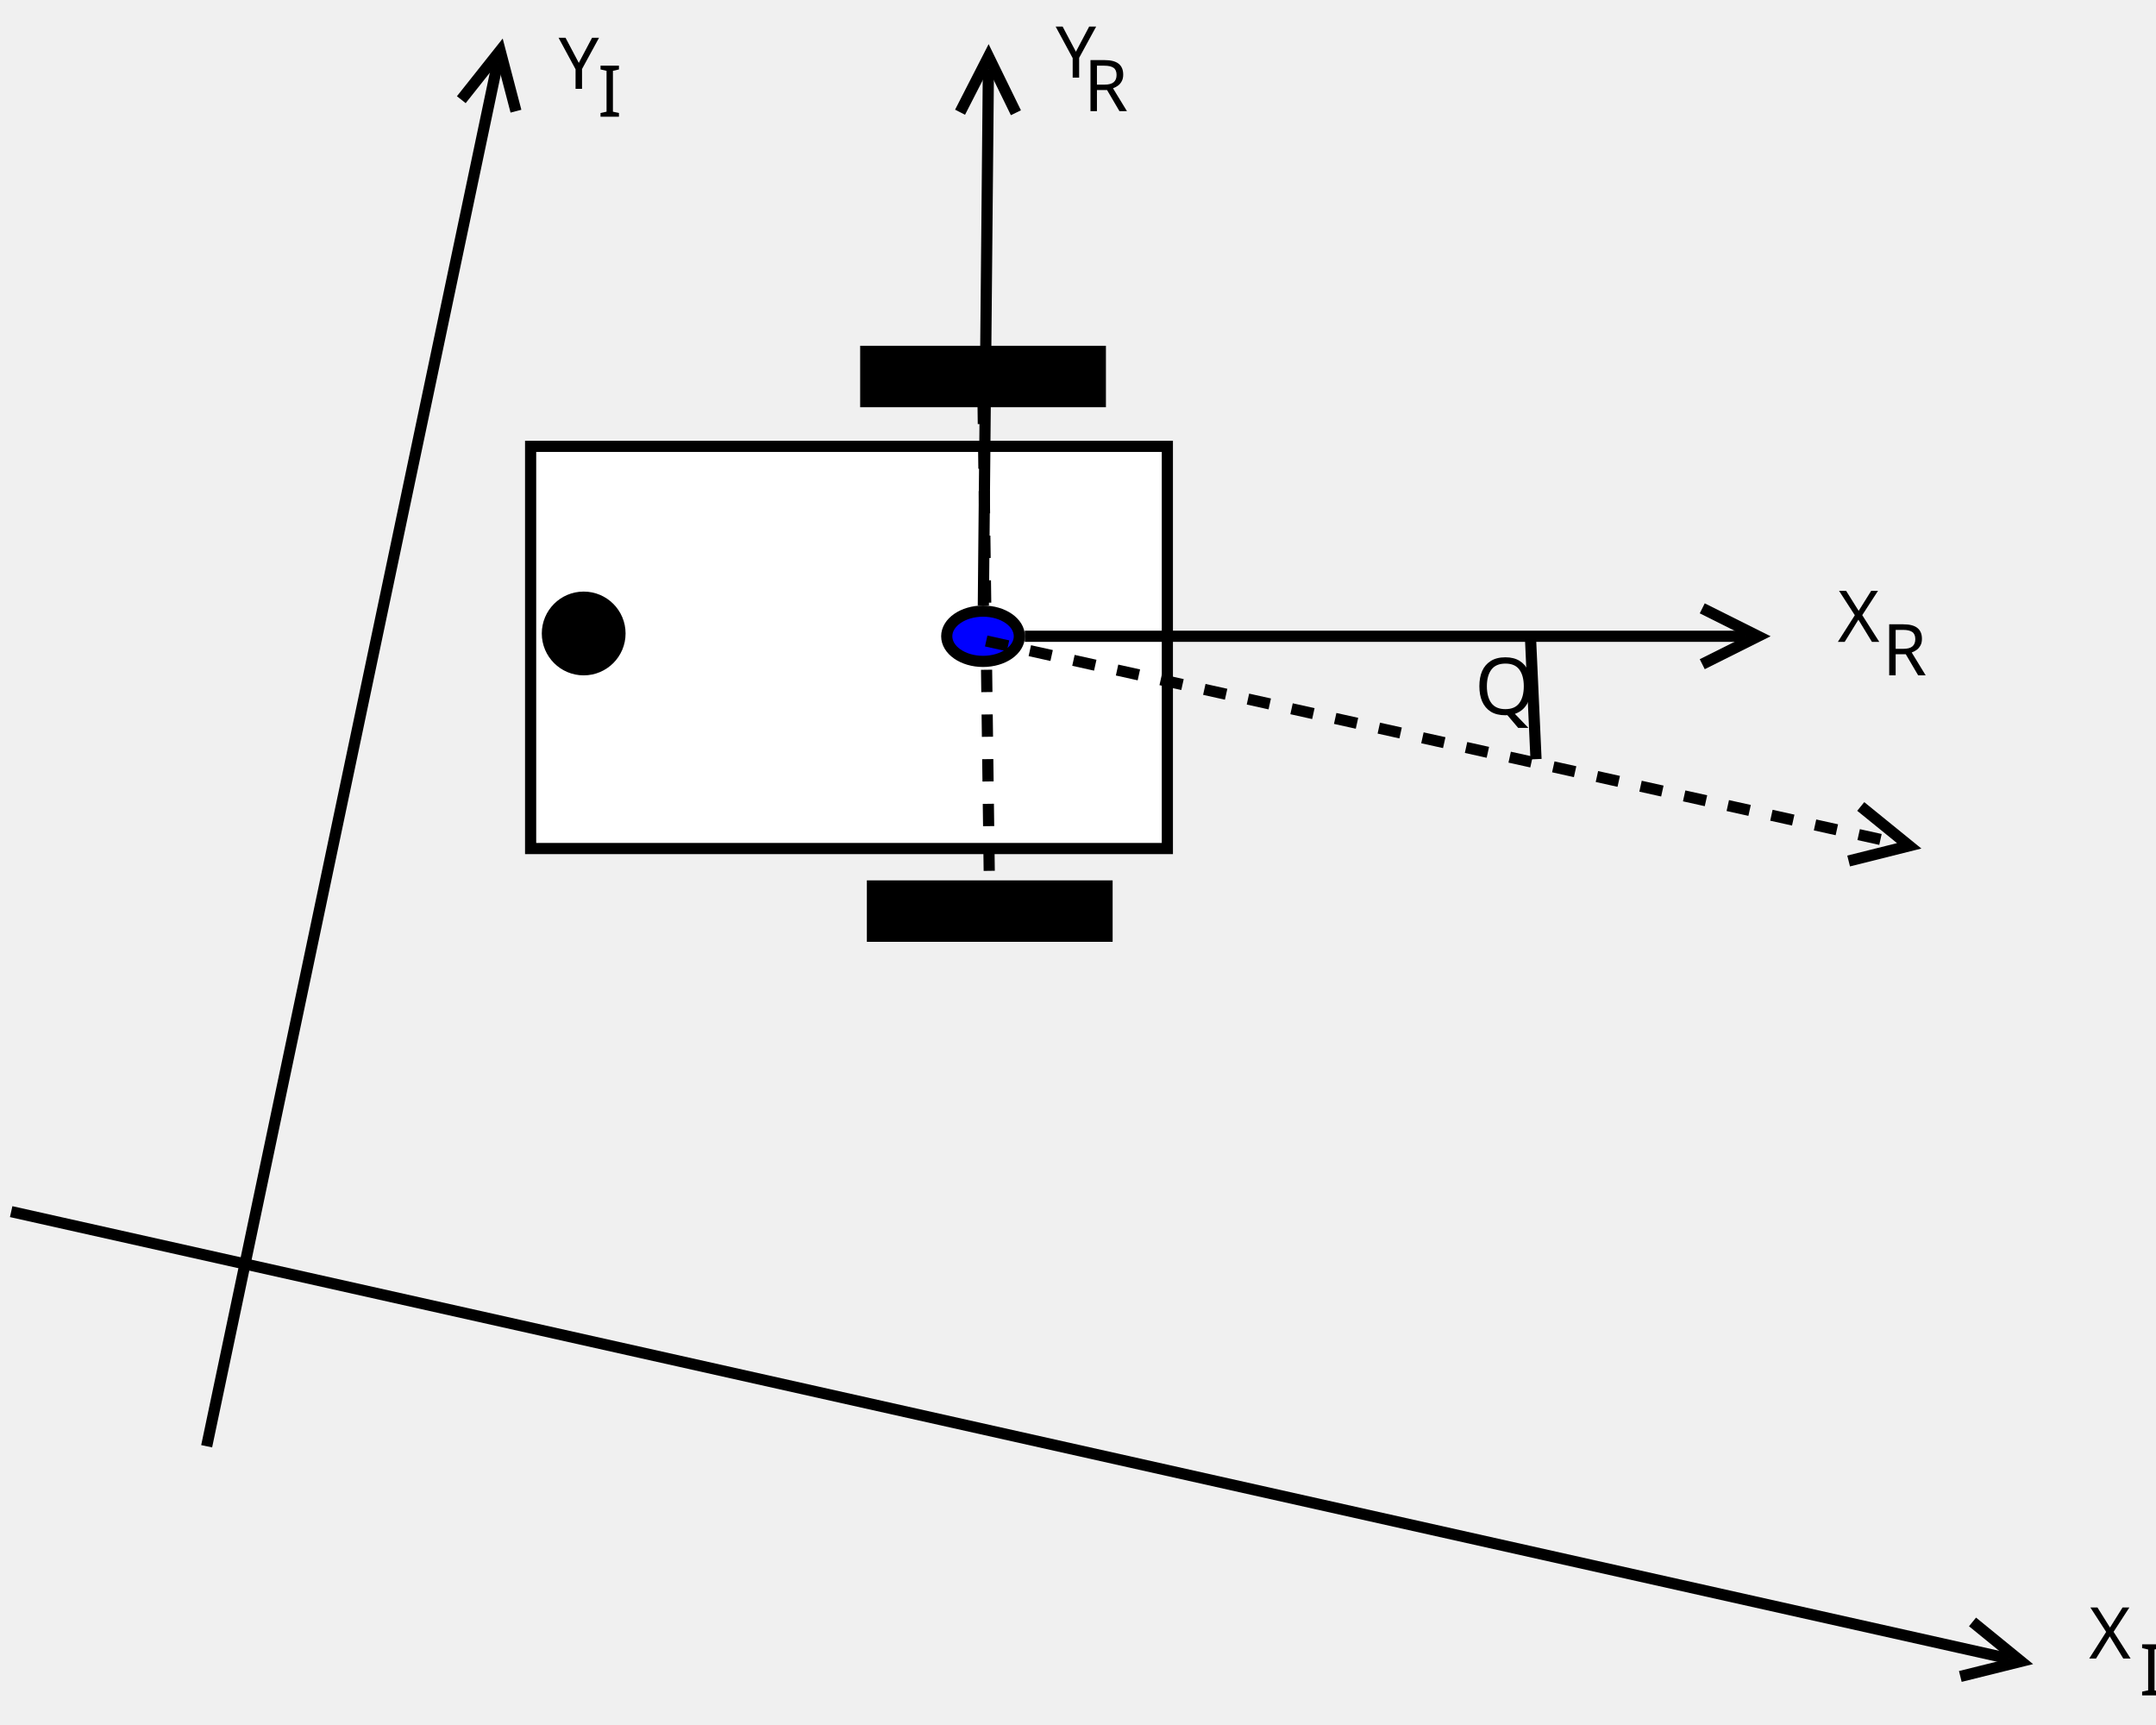
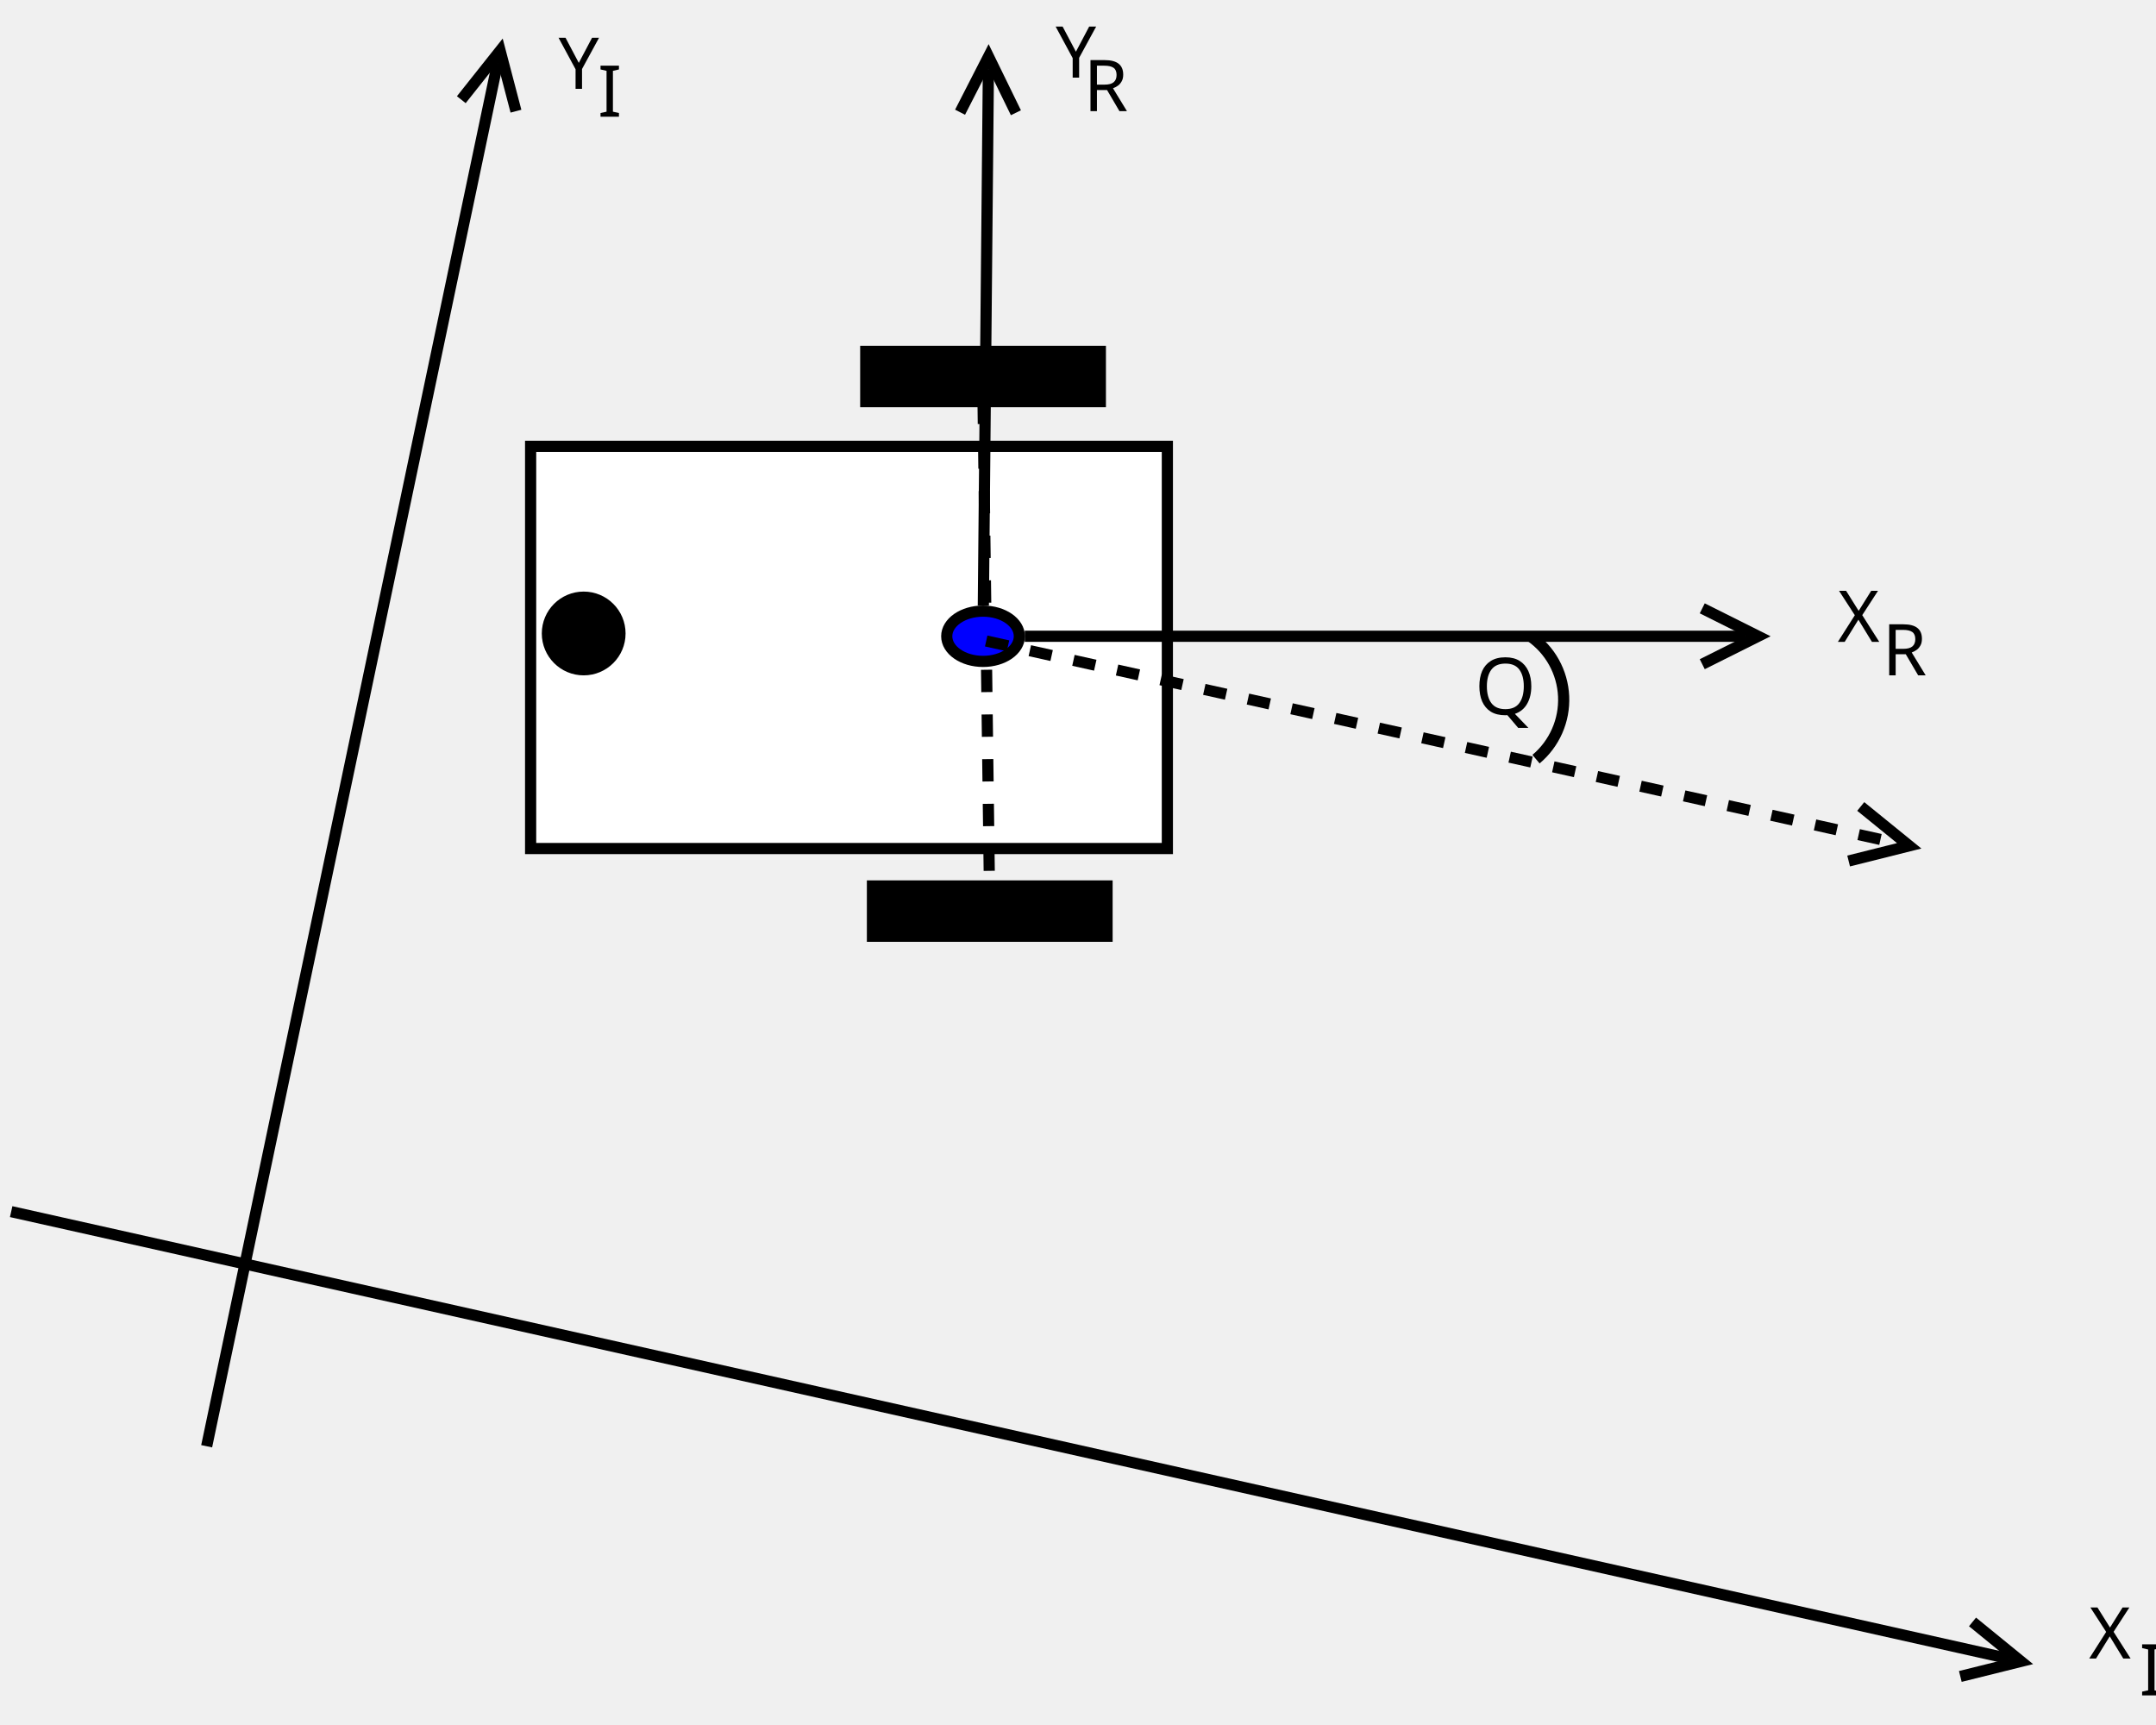
<svg xmlns="http://www.w3.org/2000/svg" width="20cm" height="16cm" viewBox="14 -1 386 305">
  <g>
    <g>
      <rect style="fill: #ffffff" x="109" y="77" width="114" height="72" />
      <rect style="fill: none; fill-opacity:0; stroke-width: 2; stroke: #000000" x="109" y="77" width="114" height="72" />
    </g>
    <g>
      <rect style="fill: #000000" x="169" y="60" width="42" height="9" />
      <rect style="fill: none; fill-opacity:0; stroke-width: 2; stroke: #000000" x="169" y="60" width="42" height="9" />
    </g>
    <g>
      <rect style="fill: #000000" x="170.2" y="155.7" width="42" height="9" />
      <rect style="fill: none; fill-opacity:0; stroke-width: 2; stroke: #000000" x="170.2" y="155.7" width="42" height="9" />
    </g>
    <line style="fill: none; fill-opacity:0; stroke-width: 2; stroke-dasharray: 4; stroke: #000000" x1="190" y1="69" x2="191.128" y2="154.695" />
    <g>
      <ellipse style="fill: #000000" cx="118.5" cy="110.5" rx="6.5" ry="6.5" />
      <ellipse style="fill: none; fill-opacity:0; stroke-width: 2; stroke: #000000" cx="118.5" cy="110.5" rx="6.5" ry="6.5" />
    </g>
    <g>
      <ellipse style="fill: #0000ff" cx="190" cy="111" rx="6.5" ry="4.5" />
      <ellipse style="fill: none; fill-opacity:0; stroke-width: 2; stroke: #000000" cx="190" cy="111" rx="6.5" ry="4.5" />
    </g>
  </g>
  <g>
    <line style="fill: none; fill-opacity:0; stroke-width: 2; stroke: #000000" x1="197.47" y1="111" x2="326.528" y2="111" />
    <polyline style="fill: none; fill-opacity:0; stroke-width: 2; stroke: #000000" points="318.764,116 328.764,111 318.764,106 " />
  </g>
  <g>
    <line style="fill: none; fill-opacity:0; stroke-width: 2; stroke: #000000" x1="190.052" y1="105.501" x2="190.958" y2="9.472" />
    <polyline style="fill: none; fill-opacity:0; stroke-width: 2; stroke: #000000" points="195.884,17.283 190.979,7.236 185.885,17.188 " />
  </g>
  <text font-size="12.8" style="fill: #000000;text-anchor:start;font-family:sans-serif;font-style:normal;font-weight:normal" x="343" y="112">
    <tspan x="343" y="112">X</tspan>
  </text>
  <text font-size="12.8" style="fill: #000000;text-anchor:start;font-family:sans-serif;font-style:normal;font-weight:normal" x="203" y="11">
    <tspan x="203" y="11">Y</tspan>
  </text>
  <text font-size="12.8" style="fill: #000000;text-anchor:start;font-family:sans-serif;font-style:normal;font-weight:normal" x="351" y="118">
    <tspan x="351" y="118">R</tspan>
  </text>
  <text font-size="12.8" style="fill: #000000;text-anchor:start;font-family:sans-serif;font-style:normal;font-weight:normal" x="208" y="17">
    <tspan x="208" y="17">R</tspan>
  </text>
  <g>
    <line style="fill: none; fill-opacity:0; stroke-width: 2; stroke: #000000" x1="16" y1="214" x2="373.636" y2="294.023" />
    <polyline style="fill: none; fill-opacity:0; stroke-width: 2; stroke: #000000" points="364.967,297.208 375.818,294.512 367.151,287.449 " />
  </g>
  <g>
    <line style="fill: none; fill-opacity:0; stroke-width: 2; stroke: #000000" x1="51" y1="256" x2="103.08" y2="8.376" />
    <polyline style="fill: none; fill-opacity:0; stroke-width: 2; stroke: #000000" points="106.375,17.003 103.54,6.188 96.589,14.945 " />
  </g>
  <text font-size="12.8" style="fill: #000000;text-anchor:start;font-family:sans-serif;font-style:normal;font-weight:normal" x="388" y="294">
    <tspan x="388" y="294">X</tspan>
  </text>
  <text font-size="12.8" style="fill: #000000;text-anchor:start;font-family:sans-serif;font-style:normal;font-weight:normal" x="114" y="13">
    <tspan x="114" y="13">Y</tspan>
  </text>
  <text font-size="12.8" style="fill: #000000;text-anchor:start;font-family:sans-serif;font-style:normal;font-weight:normal" x="121" y="18">
    <tspan x="121" y="18">I</tspan>
  </text>
  <text font-size="12.8" style="fill: #000000;text-anchor:start;font-family:sans-serif;font-style:normal;font-weight:normal" x="397" y="300.6">
    <tspan x="397" y="300.6">I</tspan>
  </text>
  <g>
    <line style="fill: none; fill-opacity:0; stroke-width: 2; stroke-dasharray: 4; stroke: #000000" x1="190.564" y1="111.847" x2="353.634" y2="148.031" />
    <polyline style="fill: none; fill-opacity:0; stroke-width: 2; stroke: #000000" points="344.971,151.231 355.817,148.516 347.138,141.468 " />
  </g>
-   <line style="fill: none; fill-opacity:0; stroke-width: 2; stroke: #000000" x1="288" y1="111" x2="289" y2="133" />
+   <path style="fill: none; fill-opacity:0; stroke-width: 2; stroke: #000000" d="M 289,133 A 13.851,13.851 0 0 0 288,111" />
  <text font-size="12.8" style="fill: #000000;text-anchor:start;font-family:LMMathSymbols10;font-style:italic;font-weight:normal" x="393" y="222">
    <tspan x="393" y="222" />
  </text>
  <text font-size="12.8" style="fill: #000000;text-anchor:start;font-family:Symbol;font-style:normal;font-weight:normal" x="416" y="216">
    <tspan x="416" y="216" />
  </text>
  <text font-size="14.111" style="fill: #000000;text-anchor:start;font-family:SymbolPi;font-style:normal;font-weight:normal" x="278" y="125">
    <tspan x="278" y="125">Q</tspan>
  </text>
</svg>
